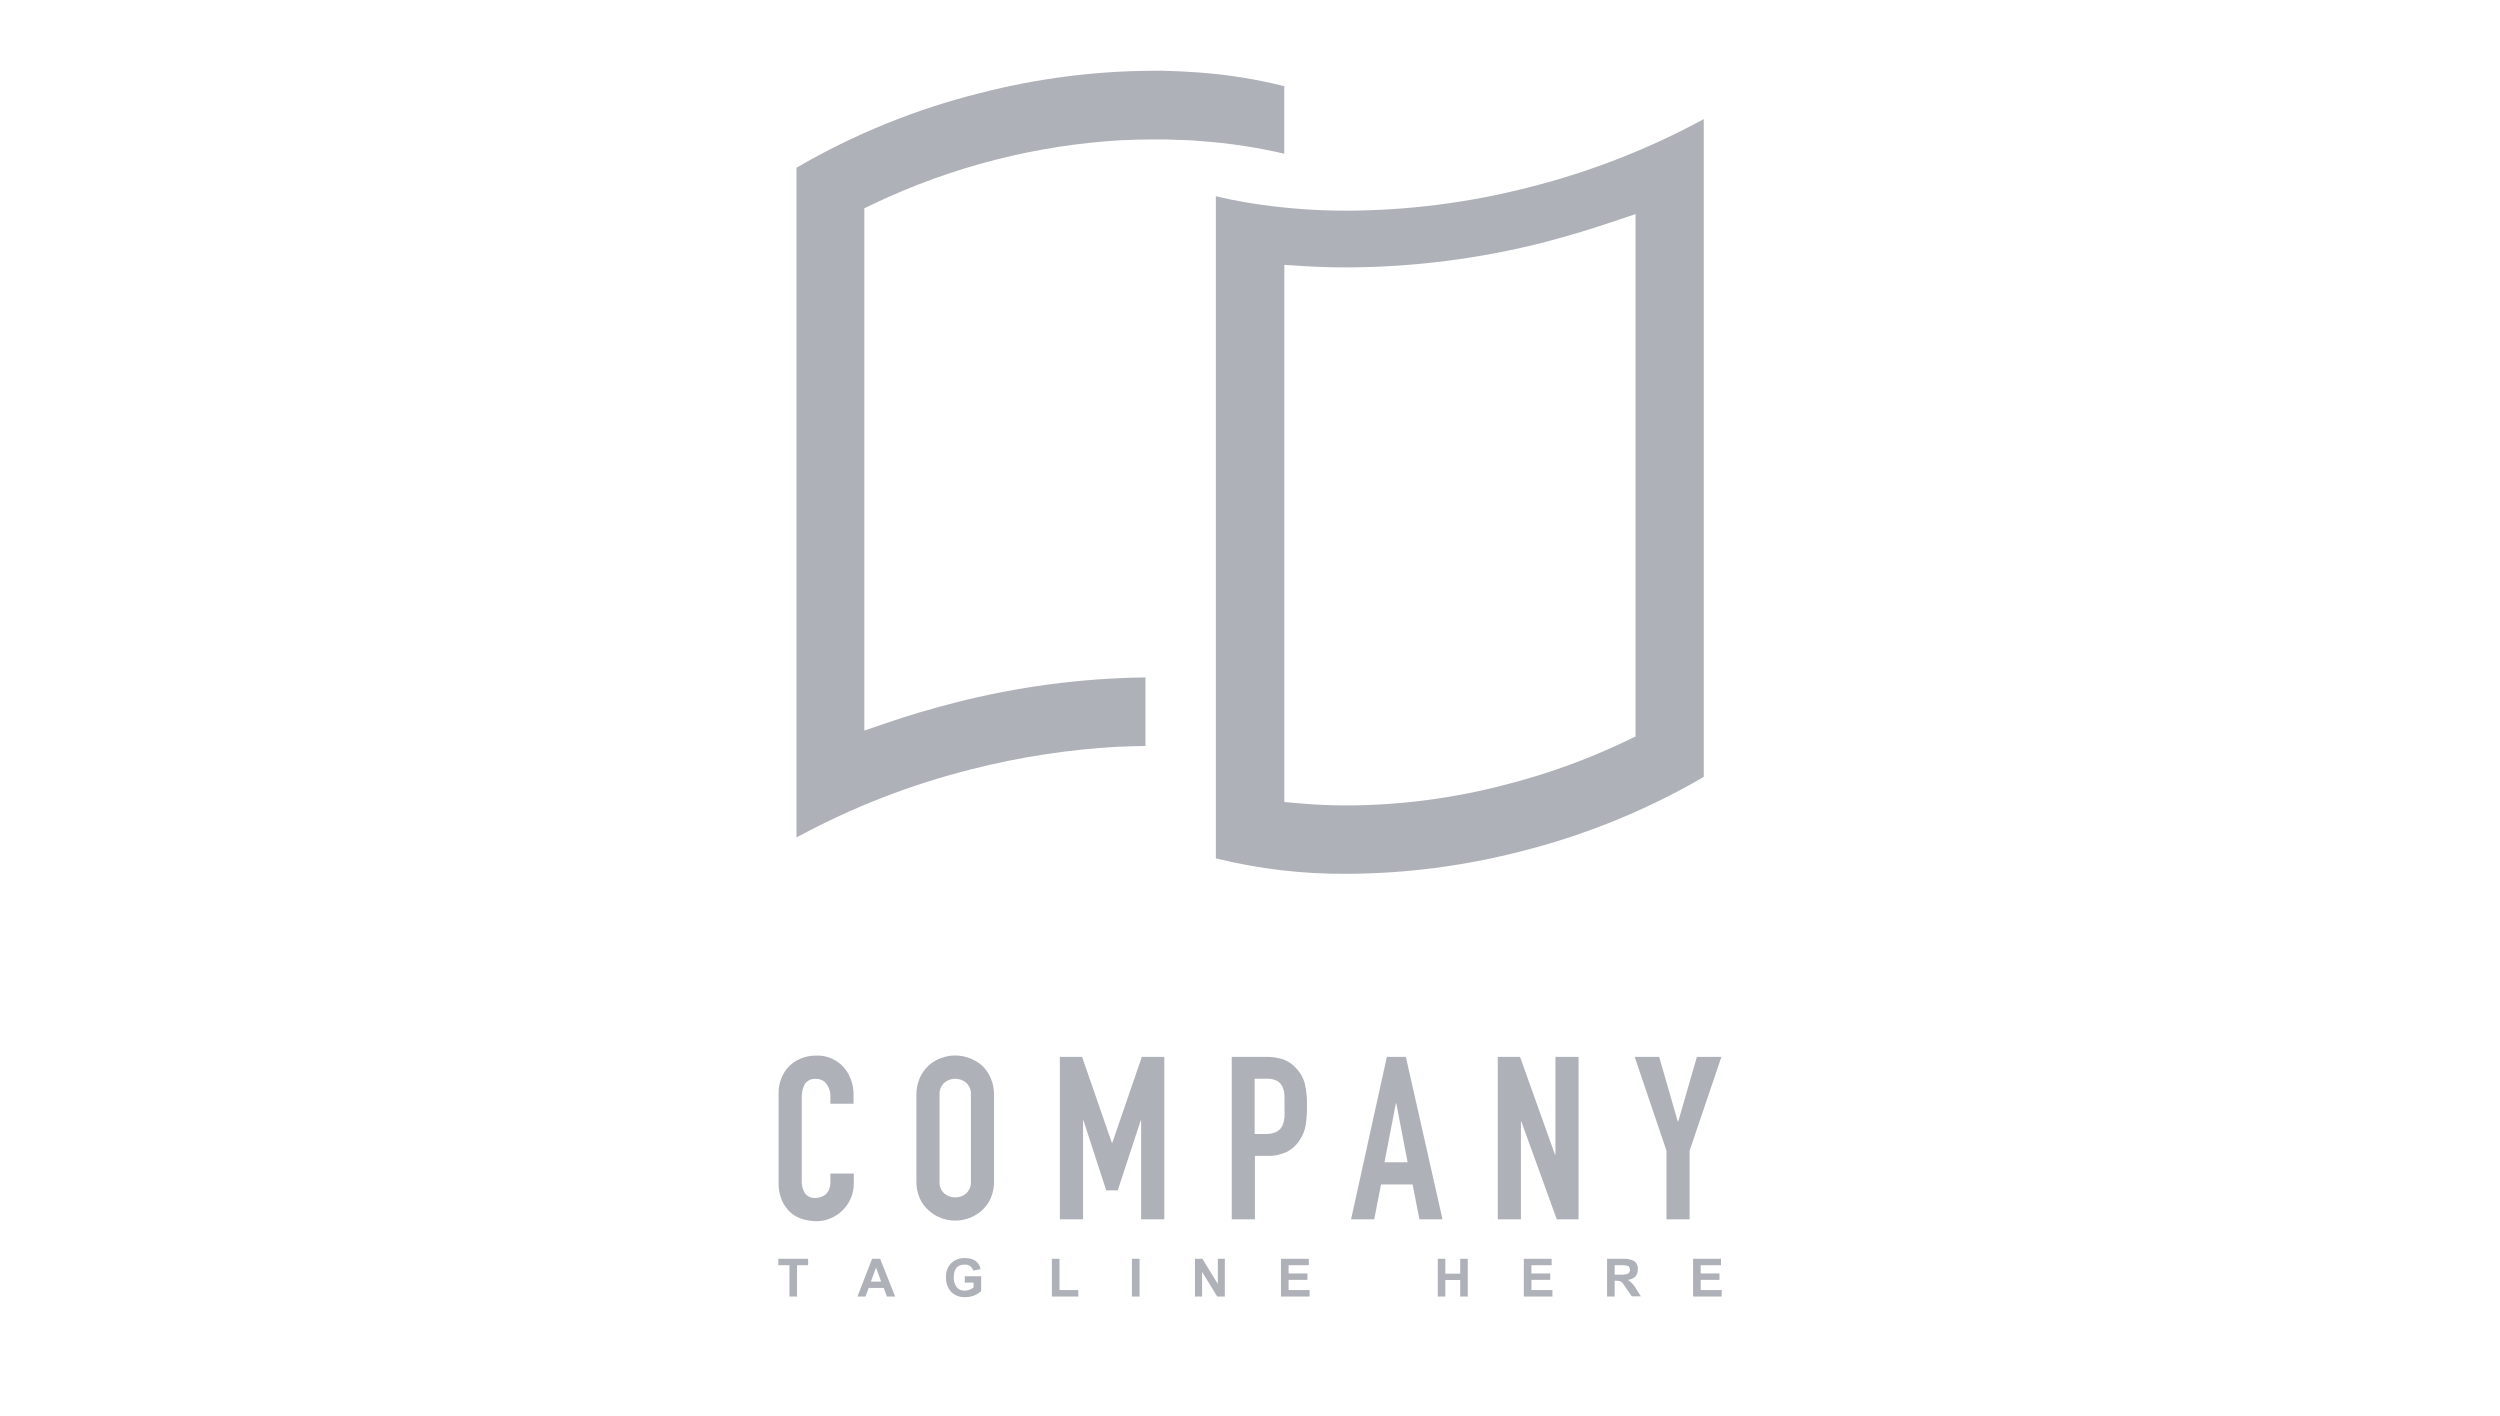
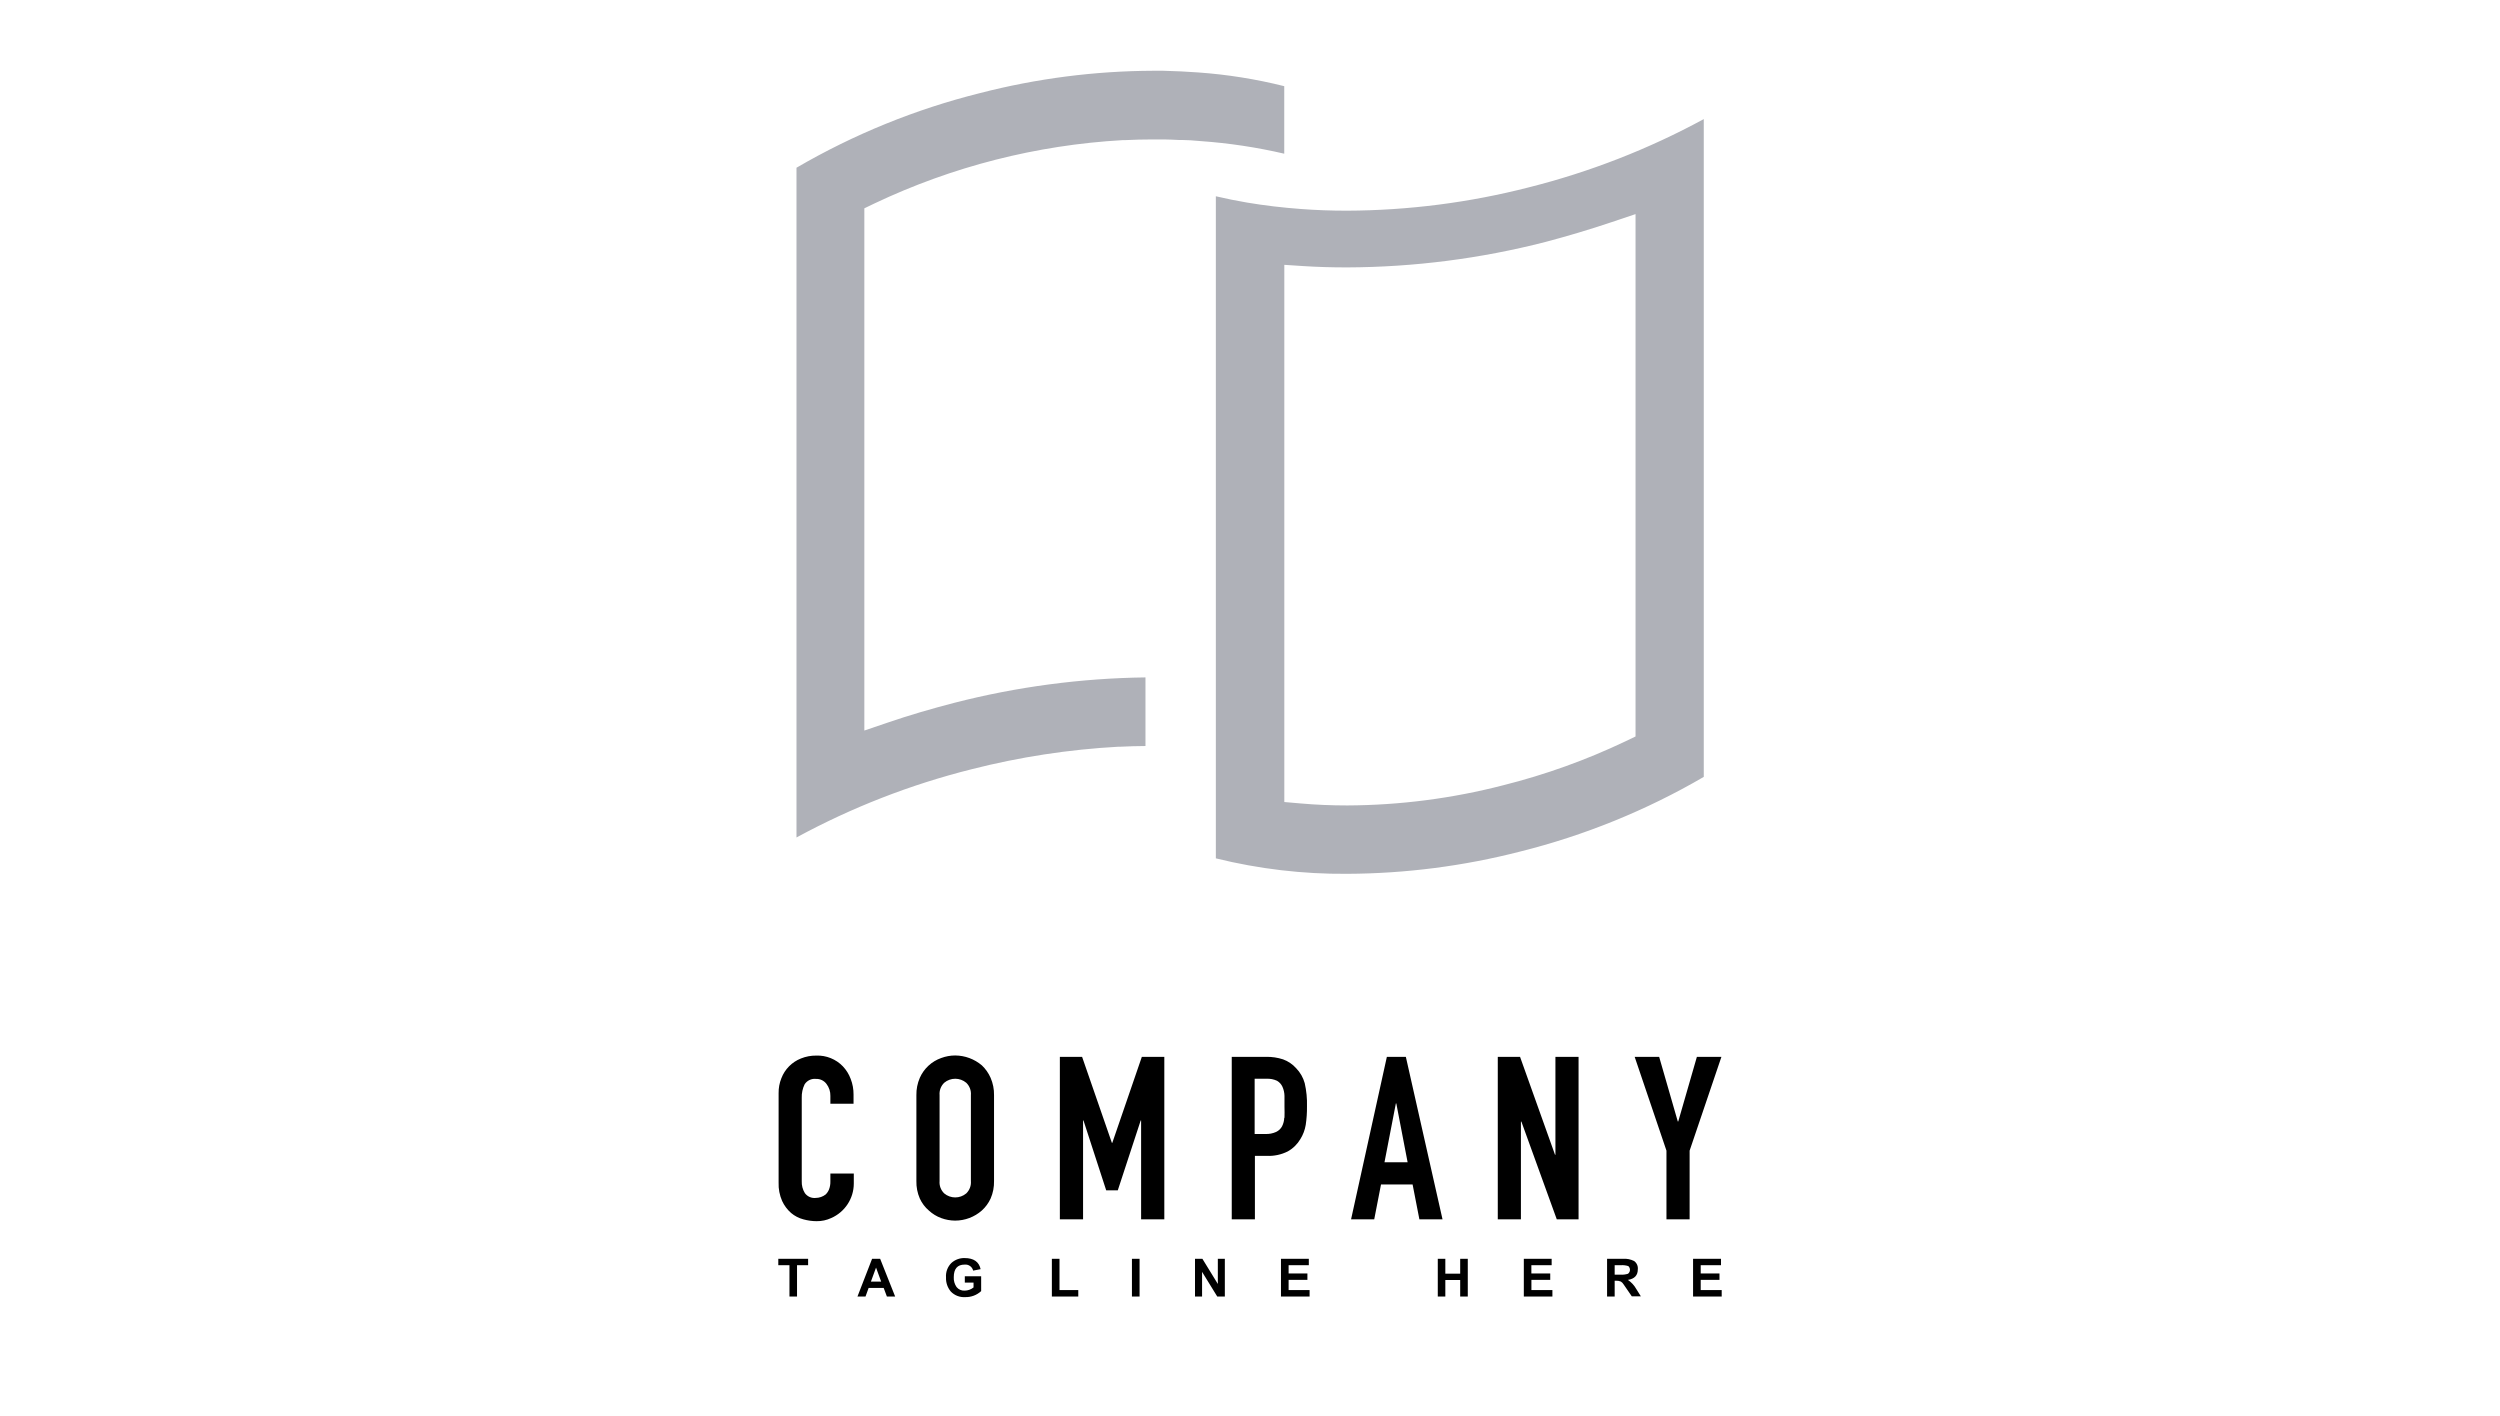
- <svg xmlns="http://www.w3.org/2000/svg" width="106" height="60" fill="none">
-   <path fill-rule="evenodd" clip-rule="evenodd" d="M50.114 5.935h-.137c-.21-.013-.42-.018-.63-.023h-.455c-.397 0-.802.01-1.204.03a.625.625 0 00-.091 0A28.275 28.275 0 0037.08 8.625l-.432.208v22.142l1.012-.344c.888-.305 1.834-.58 2.813-.834a34.329 34.329 0 018.095-1.075v2.909c-.362.002-.713.012-1.065.03h-.084a32.36 32.36 0 00-6.228.956 31.635 31.635 0 00-7.42 2.892V7.112a29.727 29.727 0 017.785-3.166A29.793 29.793 0 0148.892 3h.427c.511.013 1.01.036 1.478.071 1.233.087 2.456.282 3.655.583v2.863a22.623 22.623 0 00-3.541-.534l-.073-.006c-.247-.021-.494-.042-.724-.042zm5.039 2.926c.635.049 1.293.072 1.958.072a31.467 31.467 0 007.713-.99A31.777 31.777 0 0072.24 5.05v27.89a29.815 29.815 0 01-7.786 3.166 29.943 29.943 0 01-7.337.944 22.405 22.405 0 01-5.565-.656V8.322c.43.1.873.191 1.323.267.739.125 1.518.216 2.277.272zm14.194.217l-1.012.34c-.93.313-1.87.593-2.813.842a34.263 34.263 0 01-8.406 1.078c-.66 0-1.267-.018-1.854-.056l-.807-.053V34.006l.693.06c.642.057 1.305.085 1.973.085a26.884 26.884 0 006.62-.857 27.764 27.764 0 005.174-1.86l.432-.208V9.078z" fill="#AFB1B8" />
-   <path d="M35.737 45.212a1.491 1.491 0 00-1.126-.455 1.672 1.672 0 00-.65.122 1.464 1.464 0 00-.832.842c-.08.2-.119.413-.116.628v3.794c-.01.267.042.533.149.778.09.195.219.368.38.509.151.127.329.22.52.27.185.051.376.078.567.078.211.002.42-.043.612-.132a1.6 1.6 0 00.96-1.465v-.424h-.993v.338a.88.88 0 01-.058.338.608.608 0 01-.144.214.697.697 0 01-.415.145.503.503 0 01-.465-.204.898.898 0 01-.132-.508v-3.538c-.006-.196.036-.39.122-.567a.507.507 0 01.485-.229.527.527 0 01.443.214.806.806 0 01.164.509v.328h.982v-.387a1.79 1.79 0 00-.121-.664 1.56 1.56 0 00-.332-.534zM41.629 45.17a1.765 1.765 0 00-1.128-.418c-.202 0-.403.037-.592.107A1.56 1.56 0 0039 45.7c-.1.231-.15.482-.145.735v3.638c-.007.256.043.51.145.745.09.196.22.37.384.509.152.14.33.25.524.32.19.07.39.106.592.107a1.714 1.714 0 001.128-.427c.158-.142.285-.315.374-.509.102-.234.151-.489.145-.745v-3.639a1.77 1.77 0 00-.145-.734 1.641 1.641 0 00-.374-.532zm-.463 4.904a.656.656 0 01-.197.527.727.727 0 01-.934 0 .65.65 0 01-.197-.527v-3.639a.653.653 0 01.197-.526.726.726 0 01.934 0 .652.652 0 01.197.526v3.64zM49.367 51.7v-6.89h-.953l-1.253 3.647h-.017l-1.263-3.646h-.943v6.888h.984v-4.19h.018l.963 2.962h.491l.971-2.962h.018v4.19h.984zM54.958 45.294c-.151-.17-.343-.3-.556-.377a2.184 2.184 0 00-.714-.107h-1.462v6.89h.982v-2.691h.505c.307.014.611-.051.886-.188a1.43 1.43 0 00.539-.527c.113-.183.19-.387.225-.6a4.9 4.9 0 00.053-.783c.01-.33-.023-.662-.096-.984a1.466 1.466 0 00-.362-.633zm-.506 2.1a.867.867 0 01-.091.359.552.552 0 01-.253.241 1.006 1.006 0 01-.463.087h-.448v-2.342h.506a.942.942 0 01.443.086.556.556 0 01.23.254c.054.121.083.252.086.384v.458c0 .16.01.326 0 .473h-.01zM59.608 44.81h-.805l-1.518 6.89h.982l.288-1.48h1.339l.288 1.48h.981l-1.555-6.89zm-.906 4.471l.483-2.497h.018l.48 2.497h-.981zM65.95 48.96h-.018l-1.482-4.15h-.944v6.89h.981v-4.143h.02l1.5 4.142h.924v-6.888h-.981v4.15zM71.948 44.81l-.79 2.74h-.02l-.79-2.74H69.31l1.348 3.978v2.911h.982v-2.911l1.348-3.977h-1.04zM33 53.645h.473v1.327h.321v-1.328h.47v-.272H33v.273zM36.977 53.372l-.62 1.6h.341l.132-.364h.638l.136.364h.35l-.636-1.6h-.341zm-.05.967l.217-.593.217.593h-.435zM40.908 54.382h.37v.206a.613.613 0 01-.38.135.404.404 0 01-.34-.153.67.67 0 01-.118-.417c0-.356.154-.534.46-.534a.337.337 0 01.362.255l.316-.062c-.068-.312-.293-.47-.678-.47a.804.804 0 00-.559.206.78.78 0 00-.23.615.872.872 0 00.205.6.776.776 0 00.607.235.96.96 0 00.678-.255v-.63h-.693v.27zM44.923 53.372h-.324v1.6h1.12V54.7h-.796v-1.328zM48.318 53.372h-.324v1.6h.324v-1.6zM51.636 54.44l-.655-1.068h-.313v1.6h.3v-1.045l.643 1.045h.322v-1.6h-.297v1.069zM54.637 54.267h.797v-.272h-.797v-.35h.857v-.273h-1.181v1.6h1.214V54.7h-.89v-.433zM61.912 54.003h-.63v-.63h-.32v1.599h.32v-.7h.63v.7h.322v-1.6h-.322v.631zM64.93 54.267h.8v-.272h-.8v-.35h.86v-.273H64.61v1.6h1.212V54.7h-.89v-.433zM69.023 54.268c.279-.044.42-.191.42-.445a.383.383 0 00-.157-.356.904.904 0 00-.468-.094h-.678v1.599h.322v-.669h.063a.431.431 0 01.2.036c.047.029.086.069.114.117l.349.508h.384l-.195-.312a1.115 1.115 0 00-.354-.384zm-.324-.222h-.237v-.401h.253a.84.84 0 01.326.038.21.21 0 01-.015.325.913.913 0 01-.327.038zM72.11 54.267h.796v-.272h-.796v-.35h.86v-.273h-1.184v1.6H73V54.7h-.89v-.433z" fill="#AFB1B8" />
+ <svg xmlns="http://www.w3.org/2000/svg" width="106" height="60">
+   <path d="M50.114 5.935h-.137c-.21-.013-.42-.018-.63-.023h-.455c-.397 0-.802.01-1.204.03a.625.625 0 00-.091 0A28.275 28.275 0 0037.08 8.625l-.432.208v22.142l1.012-.344c.888-.305 1.834-.58 2.813-.834a34.329 34.329 0 018.095-1.075v2.909c-.362.002-.713.012-1.065.03h-.084a32.36 32.36 0 00-6.228.956 31.635 31.635 0 00-7.42 2.892V7.112a29.727 29.727 0 017.785-3.166A29.793 29.793 0 0148.892 3h.427c.511.013 1.01.036 1.478.071 1.233.087 2.456.282 3.655.583v2.863a22.623 22.623 0 00-3.541-.534l-.073-.006c-.247-.021-.494-.042-.724-.042zm5.039 2.926c.635.049 1.293.072 1.958.072a31.467 31.467 0 007.713-.99A31.777 31.777 0 0072.24 5.05v27.89a29.815 29.815 0 01-7.786 3.166 29.943 29.943 0 01-7.337.944 22.405 22.405 0 01-5.565-.656V8.322c.43.1.873.191 1.323.267.739.125 1.518.216 2.277.272zm14.194.217l-1.012.34c-.93.313-1.87.593-2.813.842a34.263 34.263 0 01-8.406 1.078c-.66 0-1.267-.018-1.854-.056l-.807-.053V34.006l.693.06c.642.057 1.305.085 1.973.085a26.884 26.884 0 006.62-.857 27.764 27.764 0 005.174-1.86l.432-.208V9.078z" fill="#AFB1B8" />
+   <path d="M35.737 45.212a1.491 1.491 0 00-1.126-.455 1.672 1.672 0 00-.65.122 1.464 1.464 0 00-.832.842c-.08.2-.119.413-.116.628v3.794c-.01.267.042.533.149.778.09.195.219.368.38.509.151.127.329.22.52.27.185.051.376.078.567.078.211.002.42-.043.612-.132a1.6 1.6 0 00.96-1.465v-.424h-.993v.338a.88.88 0 01-.058.338.608.608 0 01-.144.214.697.697 0 01-.415.145.503.503 0 01-.465-.204.898.898 0 01-.132-.508v-3.538c-.006-.196.036-.39.122-.567a.507.507 0 01.485-.229.527.527 0 01.443.214.806.806 0 01.164.509v.328h.982v-.387a1.79 1.79 0 00-.121-.664 1.56 1.56 0 00-.332-.534zM41.629 45.17a1.765 1.765 0 00-1.128-.418c-.202 0-.403.037-.592.107A1.56 1.56 0 0039 45.7c-.1.231-.15.482-.145.735v3.638c-.007.256.043.51.145.745.09.196.22.37.384.509.152.14.33.25.524.32.19.07.39.106.592.107a1.714 1.714 0 001.128-.427c.158-.142.285-.315.374-.509.102-.234.151-.489.145-.745v-3.639a1.77 1.77 0 00-.145-.734 1.641 1.641 0 00-.374-.532zm-.463 4.904a.656.656 0 01-.197.527.727.727 0 01-.934 0 .65.65 0 01-.197-.527v-3.639a.653.653 0 01.197-.526.726.726 0 01.934 0 .652.652 0 01.197.526v3.64zM49.367 51.7v-6.89h-.953l-1.253 3.647h-.017l-1.263-3.646h-.943v6.888h.984v-4.19h.018l.963 2.962h.491l.971-2.962h.018v4.19h.984zM54.958 45.294c-.151-.17-.343-.3-.556-.377a2.184 2.184 0 00-.714-.107h-1.462v6.89h.982v-2.691h.505c.307.014.611-.051.886-.188a1.43 1.43 0 00.539-.527c.113-.183.19-.387.225-.6a4.9 4.9 0 00.053-.783c.01-.33-.023-.662-.096-.984a1.466 1.466 0 00-.362-.633zm-.506 2.1a.867.867 0 01-.091.359.552.552 0 01-.253.241 1.006 1.006 0 01-.463.087h-.448v-2.342h.506a.942.942 0 01.443.086.556.556 0 01.23.254c.054.121.083.252.086.384v.458c0 .16.01.326 0 .473h-.01zM59.608 44.81h-.805l-1.518 6.89h.982l.288-1.48h1.339l.288 1.48h.981l-1.555-6.89zm-.906 4.471l.483-2.497h.018l.48 2.497h-.981zM65.95 48.96h-.018l-1.482-4.15h-.944v6.89h.981v-4.143h.02l1.5 4.142h.924v-6.888h-.981v4.15zM71.948 44.81l-.79 2.74h-.02l-.79-2.74H69.31l1.348 3.978v2.911h.982v-2.911l1.348-3.977h-1.04zM33 53.645h.473v1.327h.321v-1.328h.47v-.272H33v.273zM36.977 53.372l-.62 1.6h.341l.132-.364h.638l.136.364h.35l-.636-1.6h-.341zm-.05.967l.217-.593.217.593h-.435zM40.908 54.382h.37v.206a.613.613 0 01-.38.135.404.404 0 01-.34-.153.67.67 0 01-.118-.417c0-.356.154-.534.46-.534a.337.337 0 01.362.255l.316-.062c-.068-.312-.293-.47-.678-.47a.804.804 0 00-.559.206.78.78 0 00-.23.615.872.872 0 00.205.6.776.776 0 00.607.235.96.96 0 00.678-.255v-.63h-.693v.27zM44.923 53.372h-.324v1.6h1.12V54.7h-.796v-1.328zM48.318 53.372h-.324v1.6h.324v-1.6zM51.636 54.44l-.655-1.068h-.313v1.6h.3v-1.045l.643 1.045h.322v-1.6h-.297v1.069zM54.637 54.267h.797v-.272h-.797v-.35h.857v-.273h-1.181v1.6h1.214V54.7h-.89v-.433zM61.912 54.003h-.63v-.63h-.32v1.599h.32v-.7h.63v.7h.322v-1.6h-.322v.631zM64.93 54.267h.8v-.272h-.8v-.35h.86v-.273H64.61v1.6h1.212V54.7h-.89v-.433zM69.023 54.268c.279-.044.42-.191.42-.445a.383.383 0 00-.157-.356.904.904 0 00-.468-.094h-.678v1.599h.322v-.669h.063a.431.431 0 01.2.036c.047.029.086.069.114.117l.349.508h.384l-.195-.312a1.115 1.115 0 00-.354-.384zm-.324-.222h-.237v-.401h.253a.84.84 0 01.326.038.21.21 0 01-.015.325.913.913 0 01-.327.038zM72.11 54.267h.796v-.272h-.796v-.35h.86v-.273h-1.184v1.6H73V54.7h-.89v-.433z" />
</svg>
